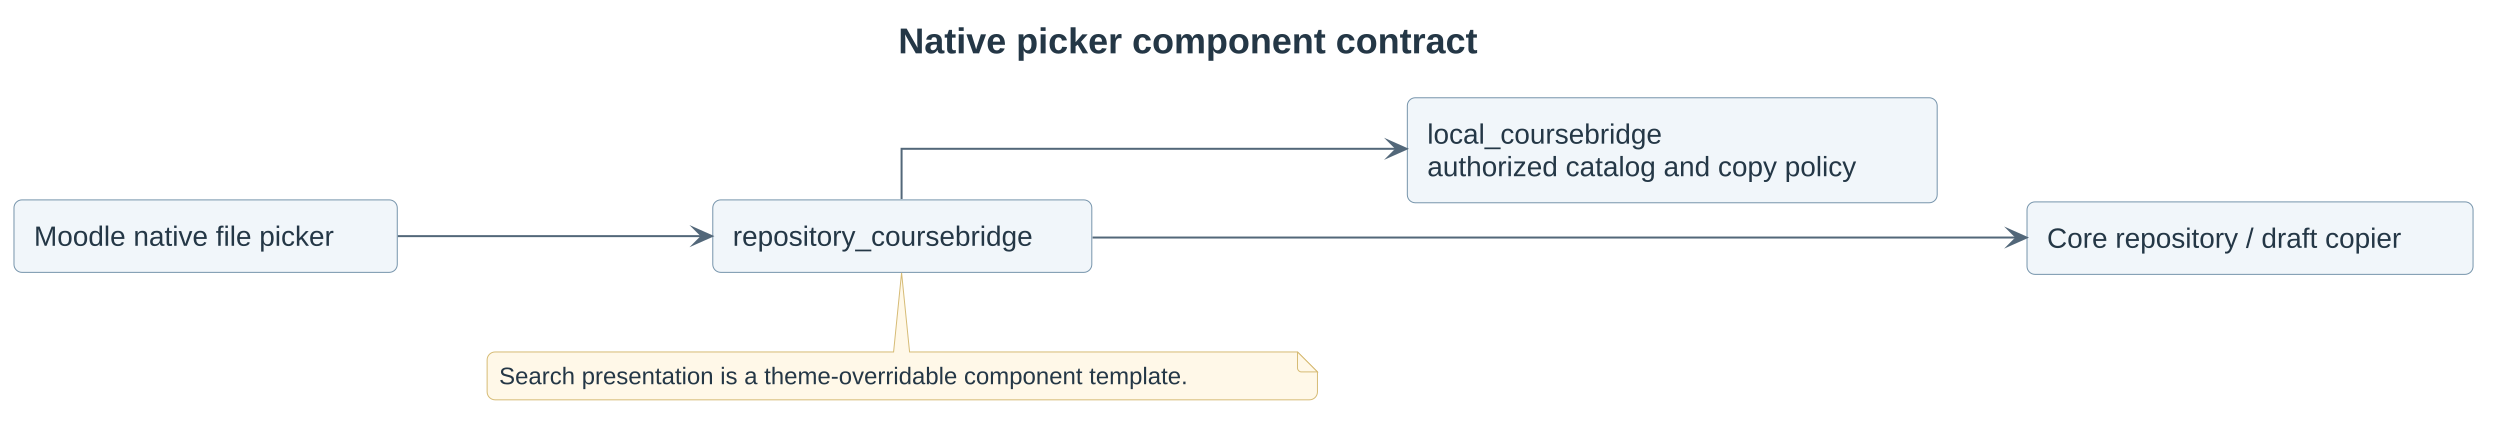
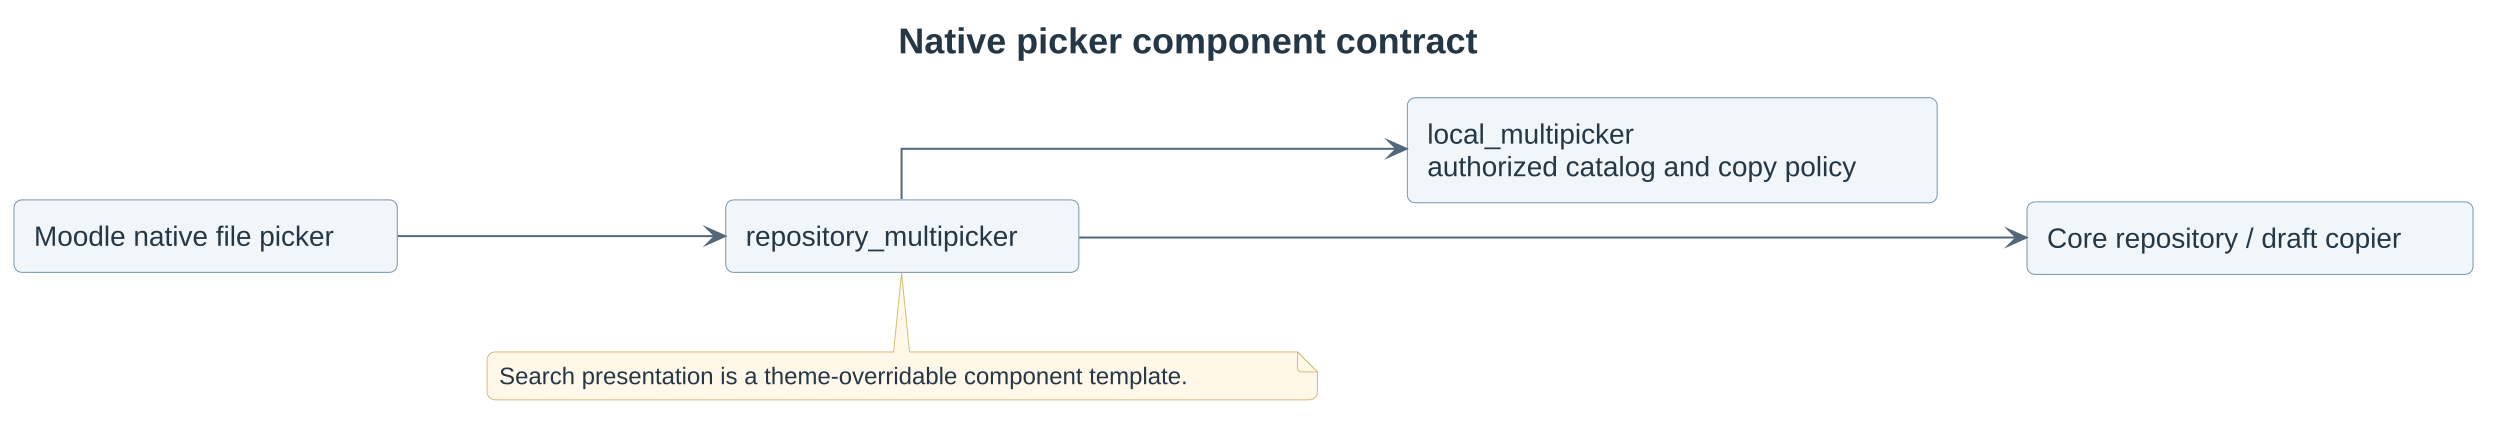
<svg xmlns="http://www.w3.org/2000/svg" version="1.1" data-diagram-type="DESCRIPTION" style="width:1252px;height:215px;background:#FFFFFF;" width="1252px" height="215px" viewBox="0 0 1252 215" zoomAndPan="magnify" preserveAspectRatio="none" contentStyleType="text/css">
  <defs />
  <g font-family="sans-serif" lengthAdjust="spacing">
    <g class="title" data-source-line="2">
      <text x="449.881" y="26.708" fill="#243746" font-size="18" textLength="345.744" font-weight="700" font-family="Arial">Native picker component contract</text>
    </g>
    <g class="entity" data-qualified-name="Picker" id="ent0001" data-source-line="4">
      <rect x="7" y="100.103" width="191.951" height="36.297" fill="#F1F6FA" style="stroke:#7694AB;stroke-width:0.5;" rx="4" ry="4" />
      <text x="17" y="123.098" fill="#243746" font-size="14" textLength="171.951" font-family="Arial">Moodle native file picker</text>
    </g>
    <g class="entity" data-qualified-name="Repository" id="ent0002" data-source-line="5">
-       <rect x="356.96" y="100.103" width="189.818" height="36.297" fill="#F1F6FA" style="stroke:#7694AB;stroke-width:0.5;" rx="4" ry="4" />
-       <text x="366.96" y="123.098" fill="#243746" font-size="14" textLength="169.818" font-family="Arial">repository_coursebridge</text>
+       <rect x="363.45" y="100.103" width="176.83" height="36.297" fill="#F1F6FA" style="stroke:#7694AB;stroke-width:0.5;" rx="4" ry="4" />
+       <text x="373.45" y="123.098" fill="#243746" font-size="14" textLength="156.83" font-family="Arial">repository_multipicker</text>
    </g>
    <g class="entity" data-qualified-name="Local" id="ent0003" data-source-line="6">
      <rect x="704.79" y="48.953" width="265.349" height="52.594" fill="#F1F6FA" style="stroke:#7694AB;stroke-width:0.5;" rx="4" ry="4" />
-       <text x="714.79" y="71.948" fill="#243746" font-size="14" textLength="131.339" font-family="Arial">local_coursebridge</text>
+       <text x="714.79" y="71.948" fill="#243746" font-size="14" textLength="118.351" font-family="Arial">local_multipicker</text>
      <text x="714.79" y="88.245" fill="#243746" font-size="14" textLength="245.349" font-family="Arial">authorized catalog and copy policy</text>
    </g>
    <g class="entity" data-qualified-name="Draft" id="ent0004" data-source-line="7">
      <rect x="1015.13" y="101.103" width="223.376" height="36.297" fill="#F1F6FA" style="stroke:#7694AB;stroke-width:0.5;" rx="4" ry="4" />
      <text x="1025.13" y="124.098" fill="#243746" font-size="14" textLength="203.376" font-family="Arial">Core repository / draft copier</text>
    </g>
    <g class="entity" data-qualified-name="GMN9" id="ent0010" data-source-line="12">
      <path d="M243.95,180.263 L243.95,196.232 A4,4 0 0 0 247.95,200.232 L655.784,200.232 A4,4 0 0 0 659.784,196.232 L659.784,186.263 L649.784,176.263 L455.51,176.263 L451.51,136.643 L447.51,176.263 L247.95,176.263 A4,4 0 0 0 243.95,180.263" style="stroke:#D6BB75;stroke-width:0.5;" fill="#FFF8E8" />
      <path d="M649.784,176.263 L649.784,184.263 A2,2 0 0 0 651.784,186.263 L659.784,186.263 L649.784,176.263" style="stroke:#D6BB75;stroke-width:0.5;" fill="#FFF8E8" />
      <text x="249.95" y="192.402" fill="#243746" font-size="12" textLength="394.834" font-family="Arial">Search presentation is a theme-overridable component template.</text>
    </g>
    <g class="link" data-entity-1="ent0001" data-entity-2="ent0002" id="lnk5" data-source-line="8" data-link-type="dependency">
-       <path d="M199.24,118.253 C248.25,118.253 302.64,118.253 351.53,118.253" style="stroke:#526779;stroke-width:1;" fill="none" id="Picker-to-Repository" />
-       <polygon points="356.53,118.253,347.53,114.253,351.53,118.253,347.53,122.253,356.53,118.253" fill="#526779" style="stroke:#526779;stroke-width:1;stroke-linejoin:miter;stroke-miterlimit:10;" />
+       <path d="M199.24,118.253 C250.47,118.253 308.04,118.253 358.1,118.253" style="stroke:#526779;stroke-width:1;" fill="none" id="Picker-to-Repository" />
+       <polygon points="363.1,118.253,354.1,114.253,358.1,118.253,354.1,122.253,363.1,118.253" fill="#526779" style="stroke:#526779;stroke-width:1;stroke-linejoin:miter;stroke-miterlimit:10;" />
    </g>
    <g class="link" data-entity-1="ent0002" data-entity-2="ent0003" id="lnk6" data-source-line="9" data-link-type="dependency">
      <path d="M451.51,99.703 C451.51,87.793 451.51,74.523 451.51,74.523 C451.51,74.523 587.77,74.523 699.37,74.523" style="stroke:#526779;stroke-width:1;" fill="none" id="Repository-to-Local" />
      <polygon points="704.37,74.523,695.37,70.523,699.37,74.523,695.37,78.523,704.37,74.523" fill="#526779" style="stroke:#526779;stroke-width:1;stroke-linejoin:miter;stroke-miterlimit:10;" />
    </g>
    <g class="link" data-entity-1="ent0002" data-entity-2="ent0004" id="lnk7" data-source-line="10" data-link-type="dependency">
-       <path d="M547.14,118.973 C670.24,118.973 879.2,118.973 1009.9,118.973" style="stroke:#526779;stroke-width:1;" fill="none" id="Repository-to-Draft" />
-       <polygon points="1014.9,118.973,1005.9,114.973,1009.9,118.973,1005.9,122.973,1014.9,118.973" fill="#526779" style="stroke:#526779;stroke-width:1;stroke-linejoin:miter;stroke-miterlimit:10;" />
+       <path d="M540.45,118.973 C662.32,118.973 876.7,118.973 1009.81,118.973" style="stroke:#526779;stroke-width:1;" fill="none" id="Repository-to-Draft" />
+       <polygon points="1014.81,118.973,1005.81,114.973,1009.81,118.973,1005.81,122.973,1014.81,118.973" fill="#526779" style="stroke:#526779;stroke-width:1;stroke-linejoin:miter;stroke-miterlimit:10;" />
    </g>
  </g>
</svg>
